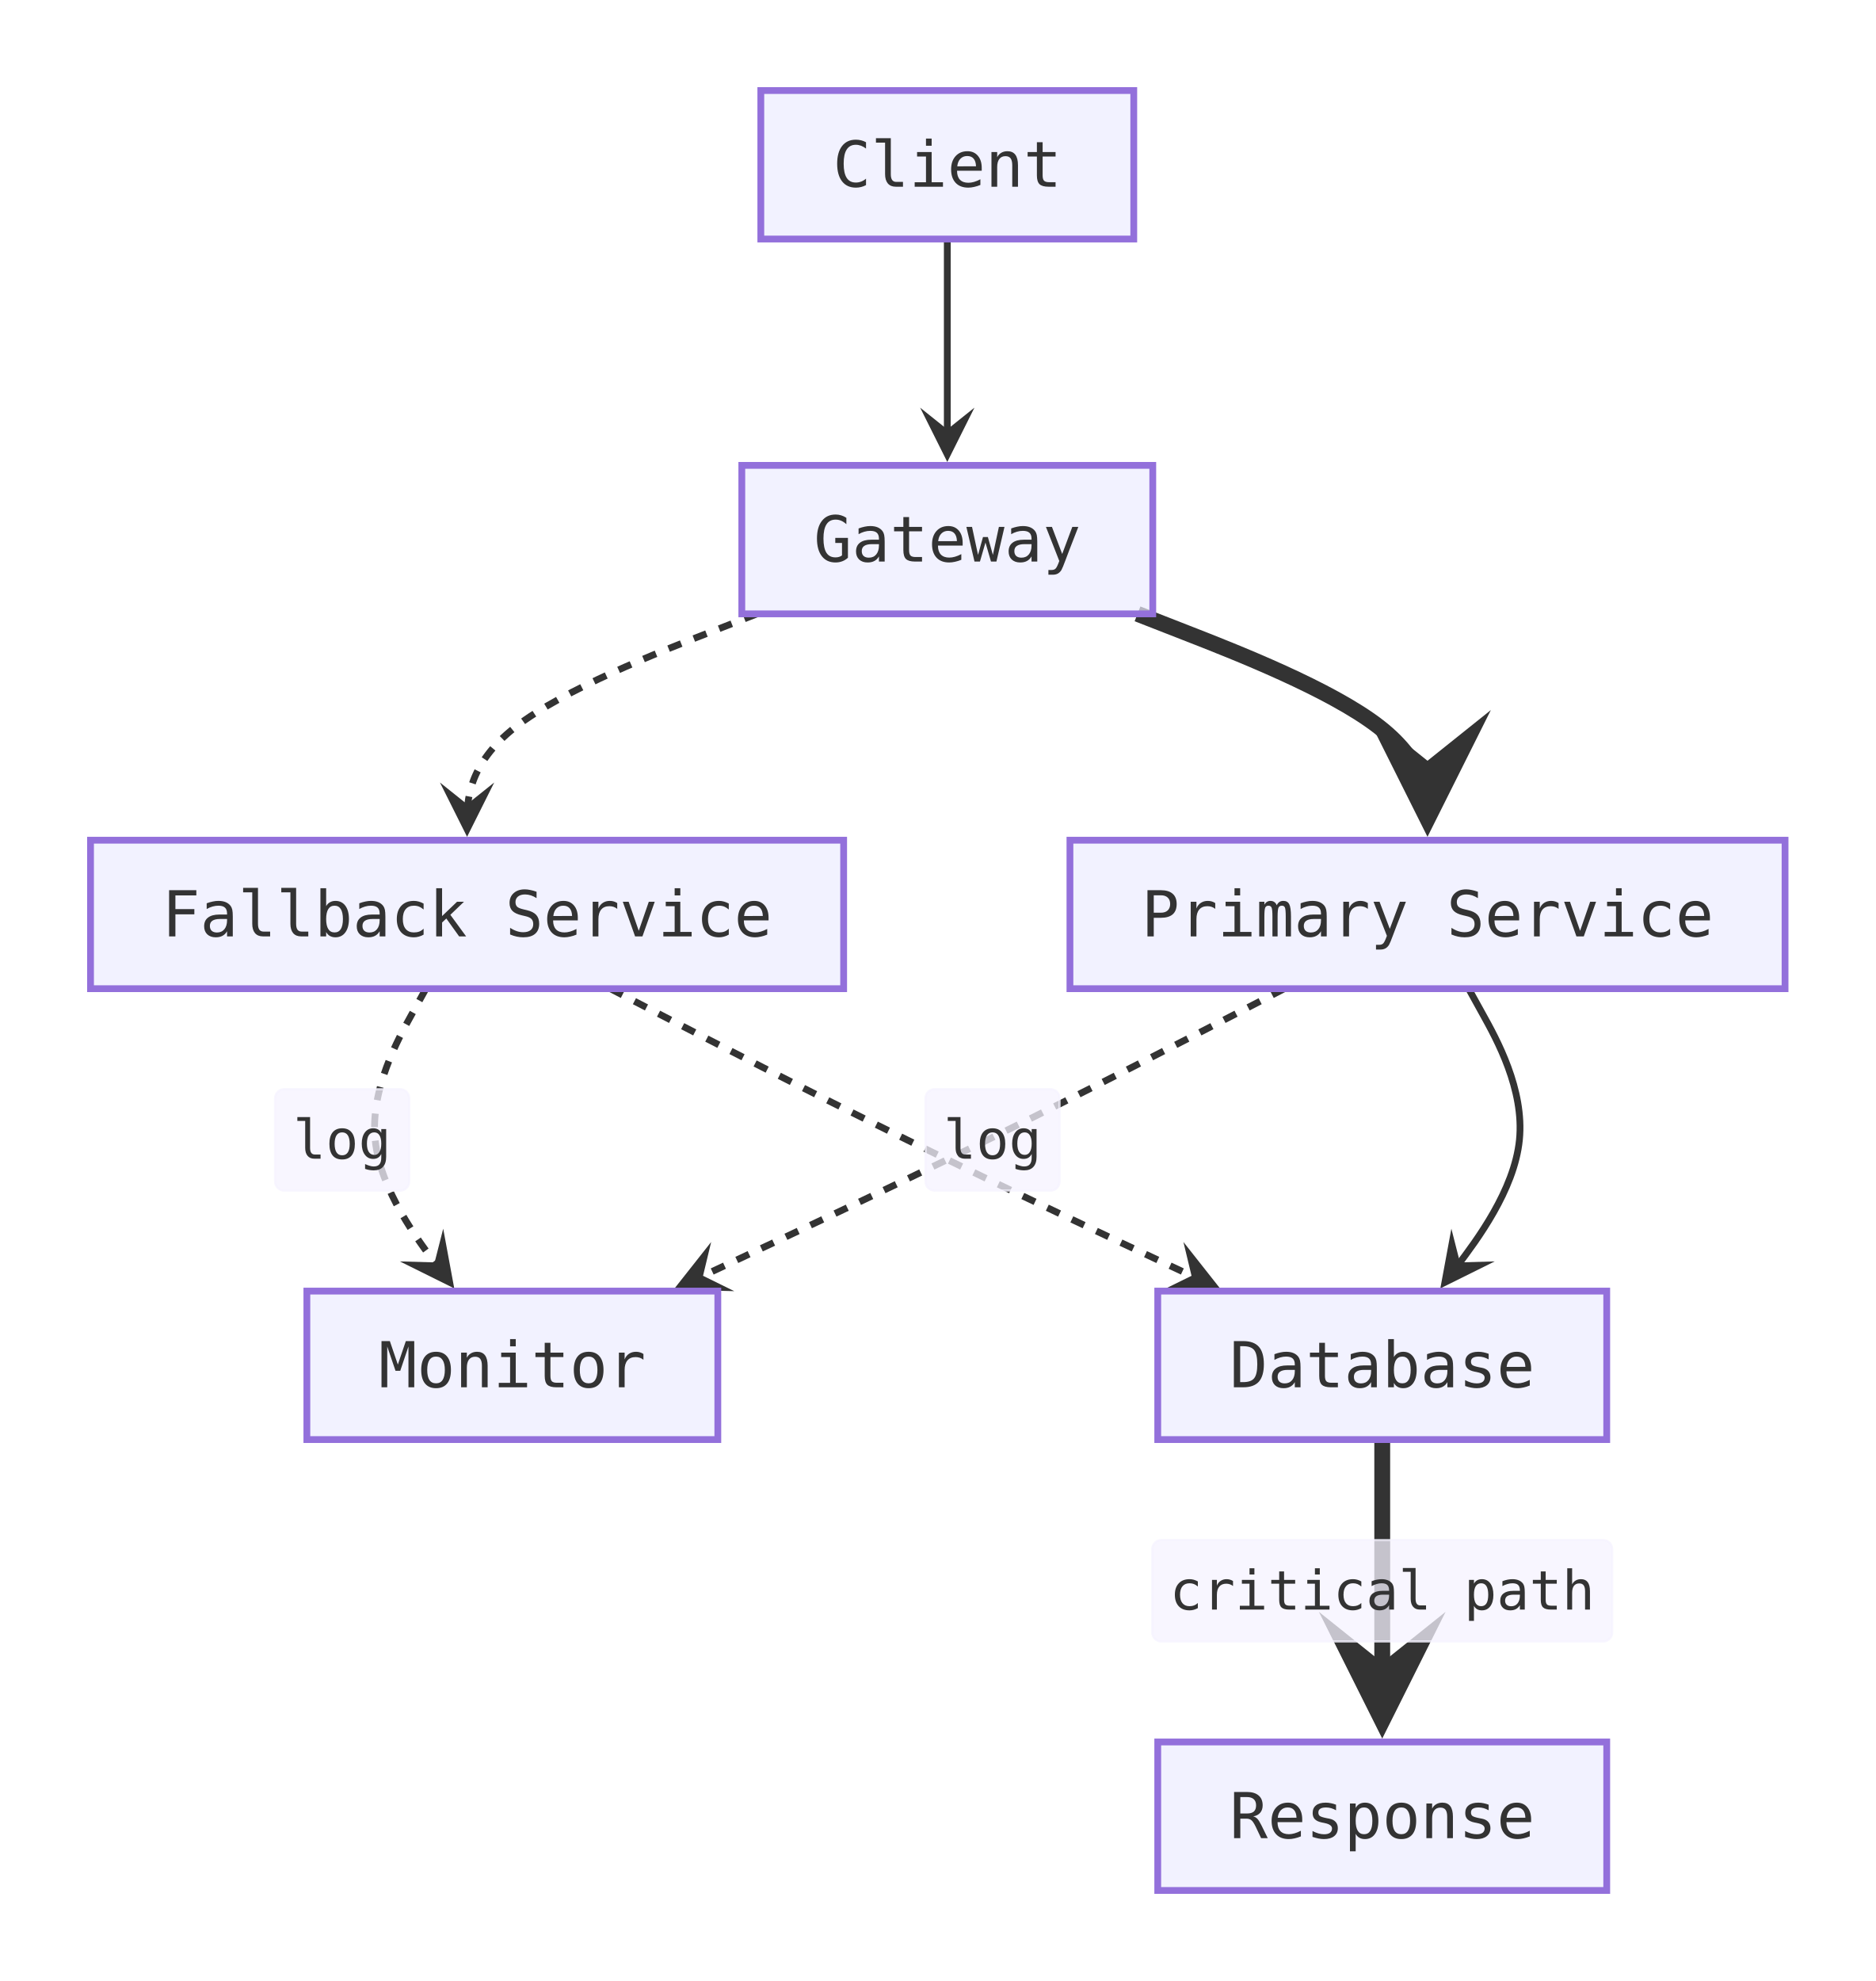
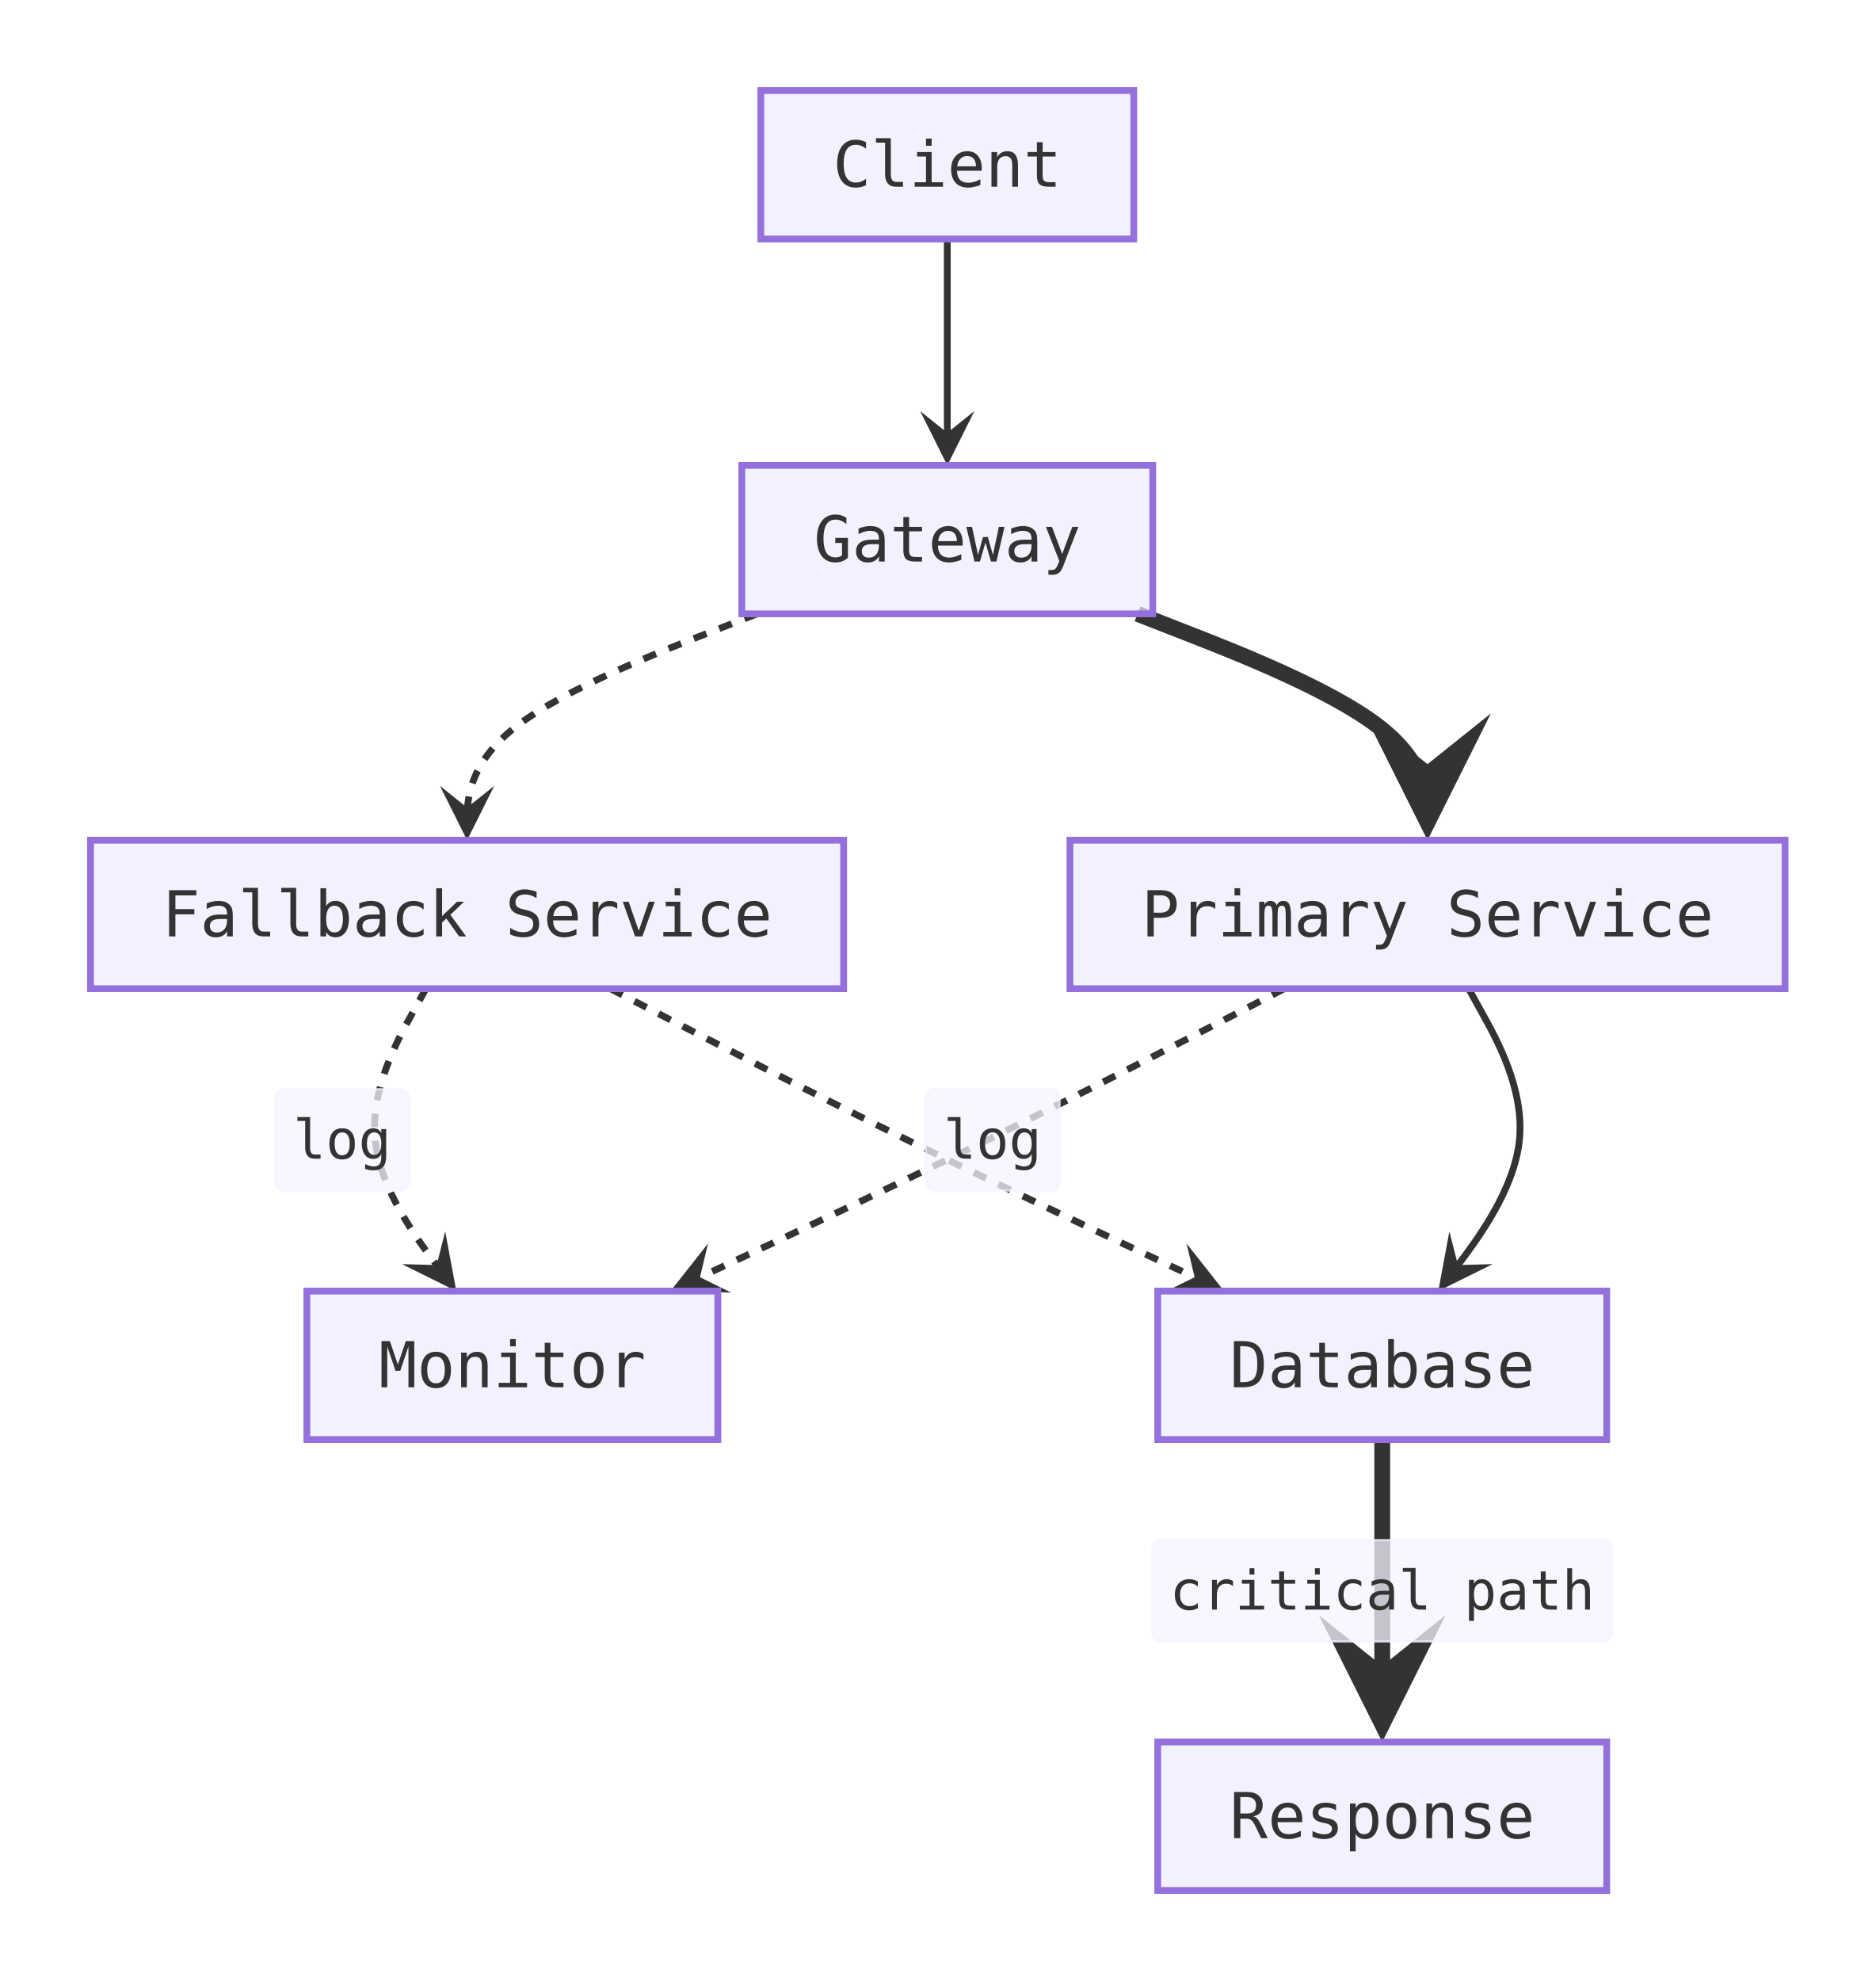
<svg xmlns="http://www.w3.org/2000/svg" viewBox="0 0 414.4 437.6" width="414.4" height="437.6">
  <defs>
    <marker id="arrow-point" viewBox="0 0 10 10" refX="8" refY="5" markerWidth="8" markerHeight="8" orient="auto-start-reverse">
      <path d="M10 5 L0 10 L4 5 L0 0 Z" fill="#333333" />
    </marker>
  </defs>
  <g transform="translate(20, 20)">
-     <path d="M189.3 32.8 L189.3 36.97 C189.3 41.13 189.3 49.47 189.3 57.8 C189.3 66.13 189.3 74.47 189.3 78.63 L189.3 79.65" fill="none" stroke="#333333" stroke-width="1.5" marker-end="url(#arrow-point)" />
-     <path d="M231.33 115.6 L242.01 119.77 C252.69 123.93 274.04 132.27 284.72 140.6 C295.4 148.93 295.4 157.27 295.4 159.25" fill="none" stroke="#333333" stroke-width="3.5" marker-end="url(#arrow-point)" />
-     <path d="M147.27 115.6 L136.59 119.77 C125.91 123.93 104.56 132.27 93.88 140.6 C83.2 148.93 83.2 157.27 83.2 161.43 L83.2 162.45" fill="none" stroke="#333333" stroke-width="1.5" stroke-dasharray="3 3" marker-end="url(#arrow-point)" />
-     <path d="M304.49 198.4 L307.57 203.97 C310.66 209.53 316.83 220.67 315.71 231.8 C314.59 242.93 306.19 254.07 301.99 259.63 L299.68 262.69" fill="none" stroke="#333333" stroke-width="1.5" marker-end="url(#arrow-point)" />
-     <path d="M114.85 198.4 L125.59 203.97 C136.33 209.53 157.82 220.67 180.42 231.8 C203.02 242.93 226.74 254.07 238.6 259.63 L247.61 263.86" fill="none" stroke="#333333" stroke-width="1.5" stroke-dasharray="3 3" marker-end="url(#arrow-point)" />
-     <path d="M285.4 298 L285.4 303.57 C285.4 309.13 285.4 320.27 285.4 331.4 C285.4 342.53 285.4 353.67 285.4 358.45" fill="none" stroke="#333333" stroke-width="3.5" marker-end="url(#arrow-point)" />
+     <path d="M189.3 32.8 L189.3 36.97 C189.3 41.13 189.3 49.47 189.3 57.8 C189.3 66.13 189.3 74.47 189.3 78.63 L189.3 80.4" fill="none" stroke="#333333" stroke-width="1.5" marker-end="url(#arrow-point)" />
+     <path d="M231.33 115.6 L242.01 119.77 C252.69 123.93 274.04 132.27 284.72 140.6 C295.4 148.93 295.4 157.27 295.4 160" fill="none" stroke="#333333" stroke-width="3.5" marker-end="url(#arrow-point)" />
+     <path d="M147.27 115.6 L136.59 119.77 C125.91 123.93 104.56 132.27 93.88 140.6 C83.2 148.93 83.2 157.27 83.2 161.43 L83.2 163.2" fill="none" stroke="#333333" stroke-width="1.5" stroke-dasharray="3 3" marker-end="url(#arrow-point)" />
+     <path d="M304.49 198.4 L307.57 203.97 C310.66 209.53 316.83 220.67 315.71 231.8 C314.59 242.93 306.19 254.07 301.99 259.63 L299.23 263.28" fill="none" stroke="#333333" stroke-width="1.5" marker-end="url(#arrow-point)" />
+     <path d="M114.85 198.4 L125.59 203.97 C136.33 209.53 157.82 220.67 180.42 231.8 C203.02 242.93 226.74 254.07 238.6 259.63 L248.29 264.18" fill="none" stroke="#333333" stroke-width="1.5" stroke-dasharray="3 3" marker-end="url(#arrow-point)" />
+     <path d="M285.4 298 L285.4 303.57 C285.4 309.13 285.4 320.27 285.4 331.4 C285.4 342.53 285.4 353.67 285.4 359.2" fill="none" stroke="#333333" stroke-width="3.5" marker-end="url(#arrow-point)" />
    <rect x="234.6" y="320.2" width="101.6" height="22.4" rx="2" ry="2" fill="#f5f3ffbf" stroke="#f5f3ffbf" stroke-width="0.5" />
    <text x="285.4" y="331.4" text-anchor="middle" dominant-baseline="central" font-size="12px" font-family="'Intel One Mono', 'SF Mono', 'Cascadia Code', 'JetBrains Mono', 'Fira Code', 'Consolas', 'Menlo', monospace" fill="#333333">critical path</text>
-     <path d="M263.75 198.4 L253.01 203.97 C242.27 209.53 220.78 220.67 198.18 231.8 C175.58 242.93 151.86 254.07 140 259.63 L130.99 263.86" fill="none" stroke="#333333" stroke-width="1.5" stroke-dasharray="3 3" marker-end="url(#arrow-point)" />
+     <path d="M263.75 198.4 L253.01 203.97 C242.27 209.53 220.78 220.67 198.18 231.8 C175.58 242.93 151.86 254.07 140 259.63 L130.31 264.18" fill="none" stroke="#333333" stroke-width="1.5" stroke-dasharray="3 3" marker-end="url(#arrow-point)" />
    <rect x="184.5" y="220.6" width="29.6" height="22.4" rx="2" ry="2" fill="#f5f3ffbf" stroke="#f5f3ffbf" stroke-width="0.5" />
    <text x="199.3" y="231.8" text-anchor="middle" dominant-baseline="central" font-size="12px" font-family="'Intel One Mono', 'SF Mono', 'Cascadia Code', 'JetBrains Mono', 'Fira Code', 'Consolas', 'Menlo', monospace" fill="#333333">log</text>
-     <path d="M74.11 198.4 L71.03 203.97 C67.94 209.53 61.77 220.67 62.89 231.8 C64.01 242.93 72.41 254.07 76.61 259.63 L78.92 262.69" fill="none" stroke="#333333" stroke-width="1.5" stroke-dasharray="3 3" marker-end="url(#arrow-point)" />
+     <path d="M74.11 198.4 L71.03 203.97 C67.94 209.53 61.77 220.67 62.89 231.8 C64.01 242.93 72.41 254.07 76.61 259.63 L79.37 263.28" fill="none" stroke="#333333" stroke-width="1.5" stroke-dasharray="3 3" marker-end="url(#arrow-point)" />
    <rect x="40.8" y="220.6" width="29.6" height="22.4" rx="2" ry="2" fill="#f5f3ffbf" stroke="#f5f3ffbf" stroke-width="0.5" />
    <text x="55.6" y="231.8" text-anchor="middle" dominant-baseline="central" font-size="12px" font-family="'Intel One Mono', 'SF Mono', 'Cascadia Code', 'JetBrains Mono', 'Fira Code', 'Consolas', 'Menlo', monospace" fill="#333333">log</text>
    <rect x="148.1" y="0" width="82.4" height="32.8" fill="#ececffb2" stroke="#9370db" stroke-width="1.5" />
    <text x="189.3" y="16.4" text-anchor="middle" dominant-baseline="central" font-size="14px" font-family="'Intel One Mono', 'SF Mono', 'Cascadia Code', 'JetBrains Mono', 'Fira Code', 'Consolas', 'Menlo', monospace" fill="#333333">Client</text>
    <rect x="143.9" y="82.8" width="90.8" height="32.8" fill="#ececffb2" stroke="#9370db" stroke-width="1.5" />
    <text x="189.3" y="99.2" text-anchor="middle" dominant-baseline="central" font-size="14px" font-family="'Intel One Mono', 'SF Mono', 'Cascadia Code', 'JetBrains Mono', 'Fira Code', 'Consolas', 'Menlo', monospace" fill="#333333">Gateway</text>
    <rect x="216.4" y="165.6" width="158" height="32.8" fill="#ececffb2" stroke="#9370db" stroke-width="1.5" />
    <text x="295.4" y="182" text-anchor="middle" dominant-baseline="central" font-size="14px" font-family="'Intel One Mono', 'SF Mono', 'Cascadia Code', 'JetBrains Mono', 'Fira Code', 'Consolas', 'Menlo', monospace" fill="#333333">Primary Service</text>
    <rect x="0" y="165.6" width="166.4" height="32.8" fill="#ececffb2" stroke="#9370db" stroke-width="1.5" />
    <text x="83.2" y="182" text-anchor="middle" dominant-baseline="central" font-size="14px" font-family="'Intel One Mono', 'SF Mono', 'Cascadia Code', 'JetBrains Mono', 'Fira Code', 'Consolas', 'Menlo', monospace" fill="#333333">Fallback Service</text>
    <rect x="235.8" y="265.2" width="99.2" height="32.8" fill="#ececffb2" stroke="#9370db" stroke-width="1.5" />
    <text x="285.4" y="281.6" text-anchor="middle" dominant-baseline="central" font-size="14px" font-family="'Intel One Mono', 'SF Mono', 'Cascadia Code', 'JetBrains Mono', 'Fira Code', 'Consolas', 'Menlo', monospace" fill="#333333">Database</text>
    <rect x="235.8" y="364.8" width="99.2" height="32.8" fill="#ececffb2" stroke="#9370db" stroke-width="1.5" />
    <text x="285.4" y="381.2" text-anchor="middle" dominant-baseline="central" font-size="14px" font-family="'Intel One Mono', 'SF Mono', 'Cascadia Code', 'JetBrains Mono', 'Fira Code', 'Consolas', 'Menlo', monospace" fill="#333333">Response</text>
    <rect x="47.8" y="265.2" width="90.8" height="32.8" fill="#ececffb2" stroke="#9370db" stroke-width="1.5" />
    <text x="93.2" y="281.6" text-anchor="middle" dominant-baseline="central" font-size="14px" font-family="'Intel One Mono', 'SF Mono', 'Cascadia Code', 'JetBrains Mono', 'Fira Code', 'Consolas', 'Menlo', monospace" fill="#333333">Monitor</text>
  </g>
</svg>
